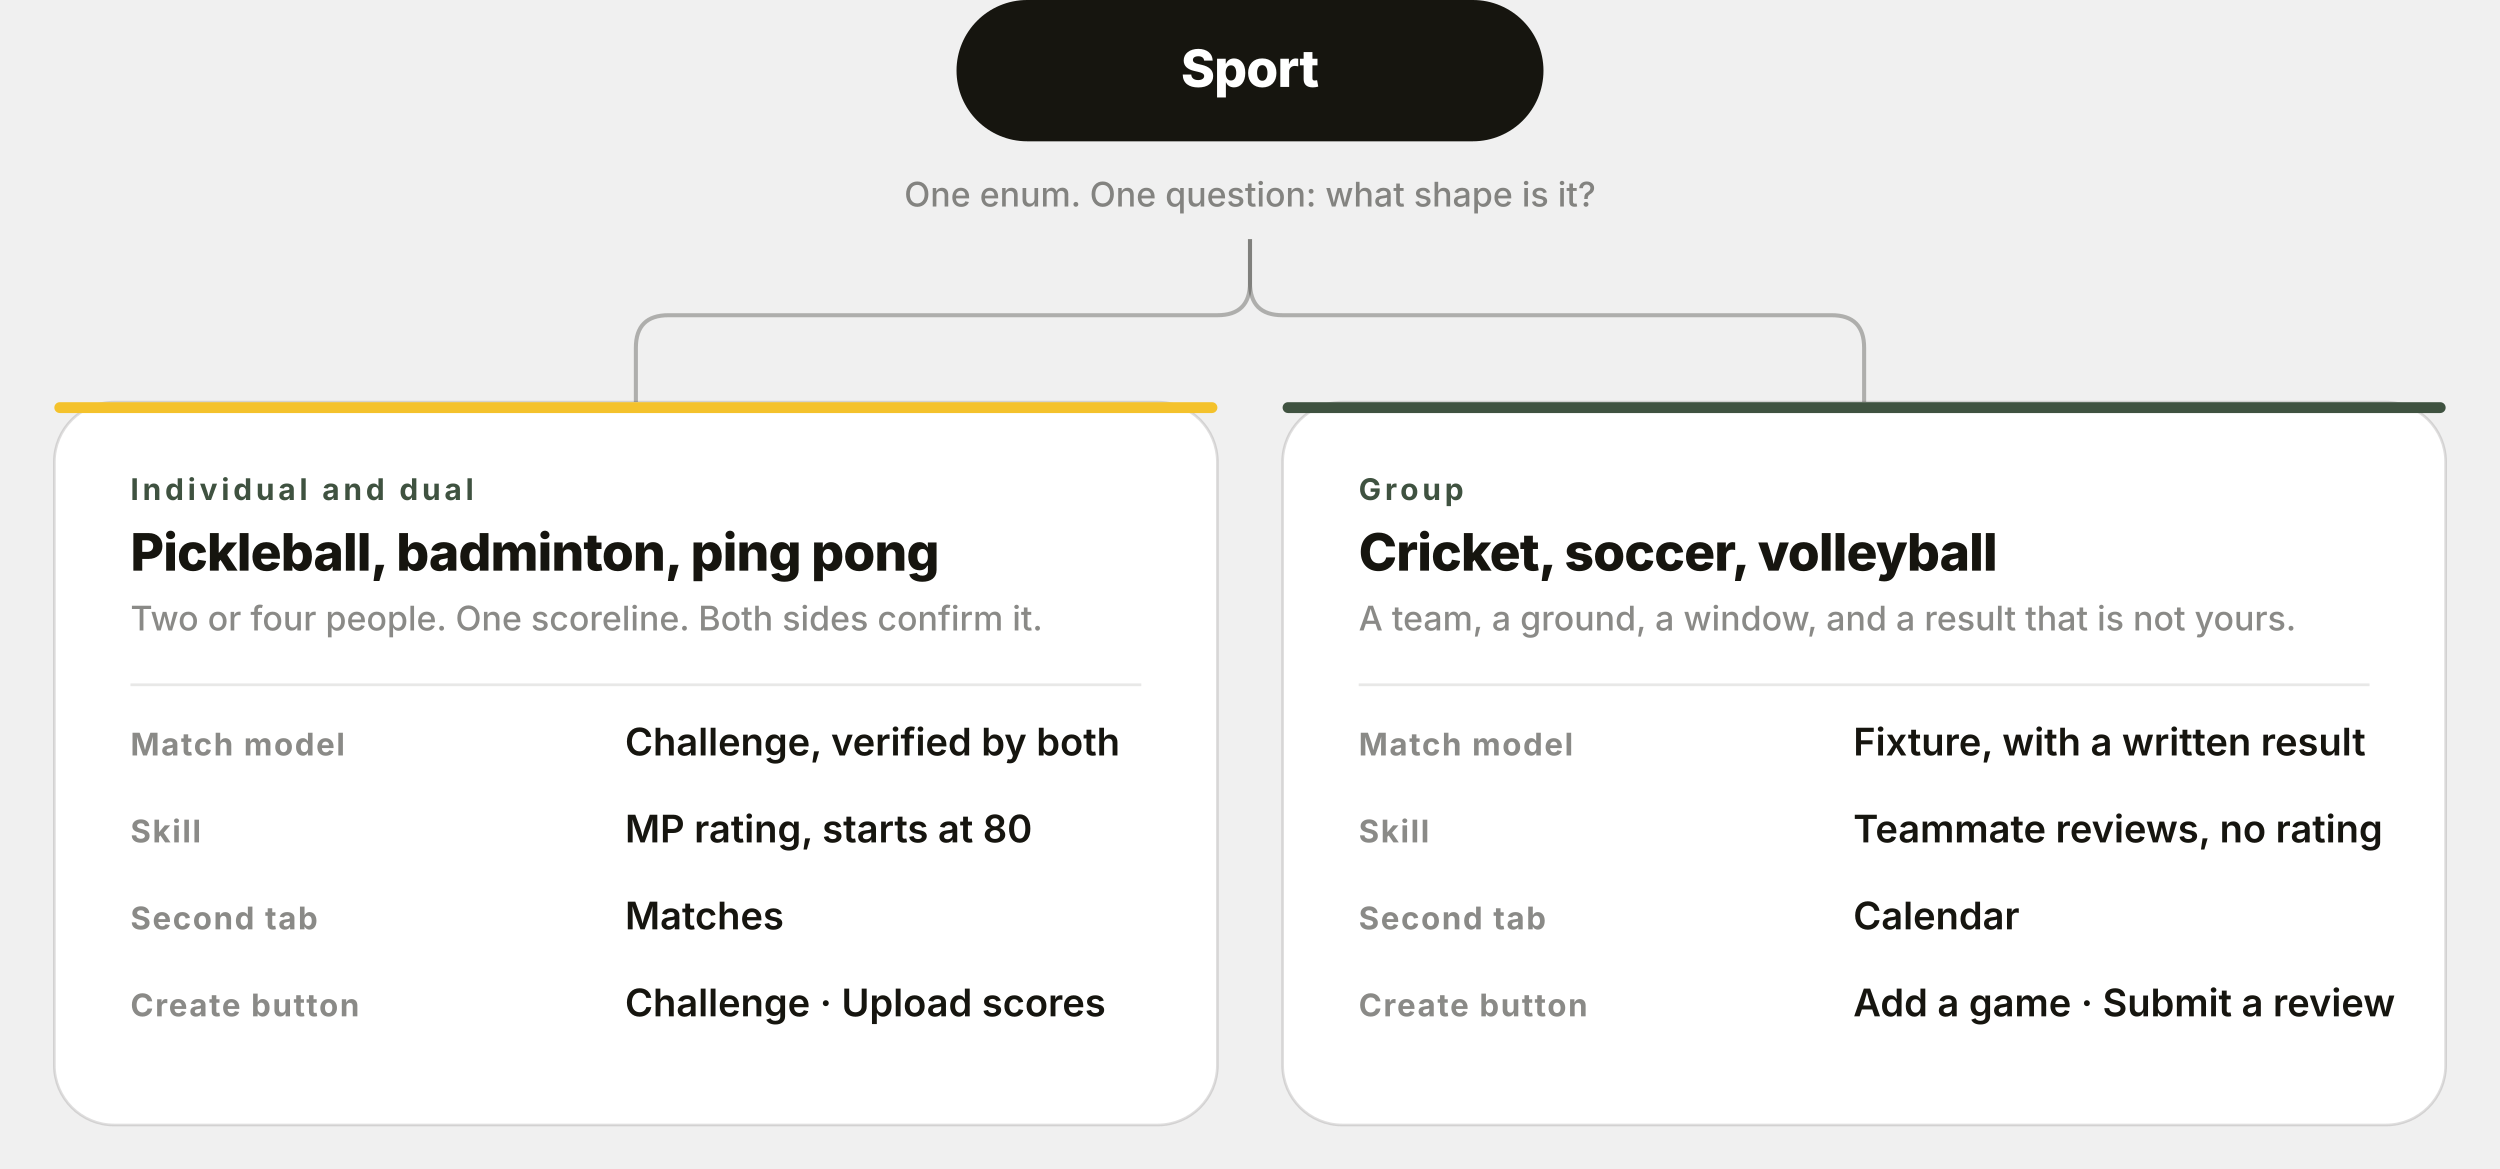
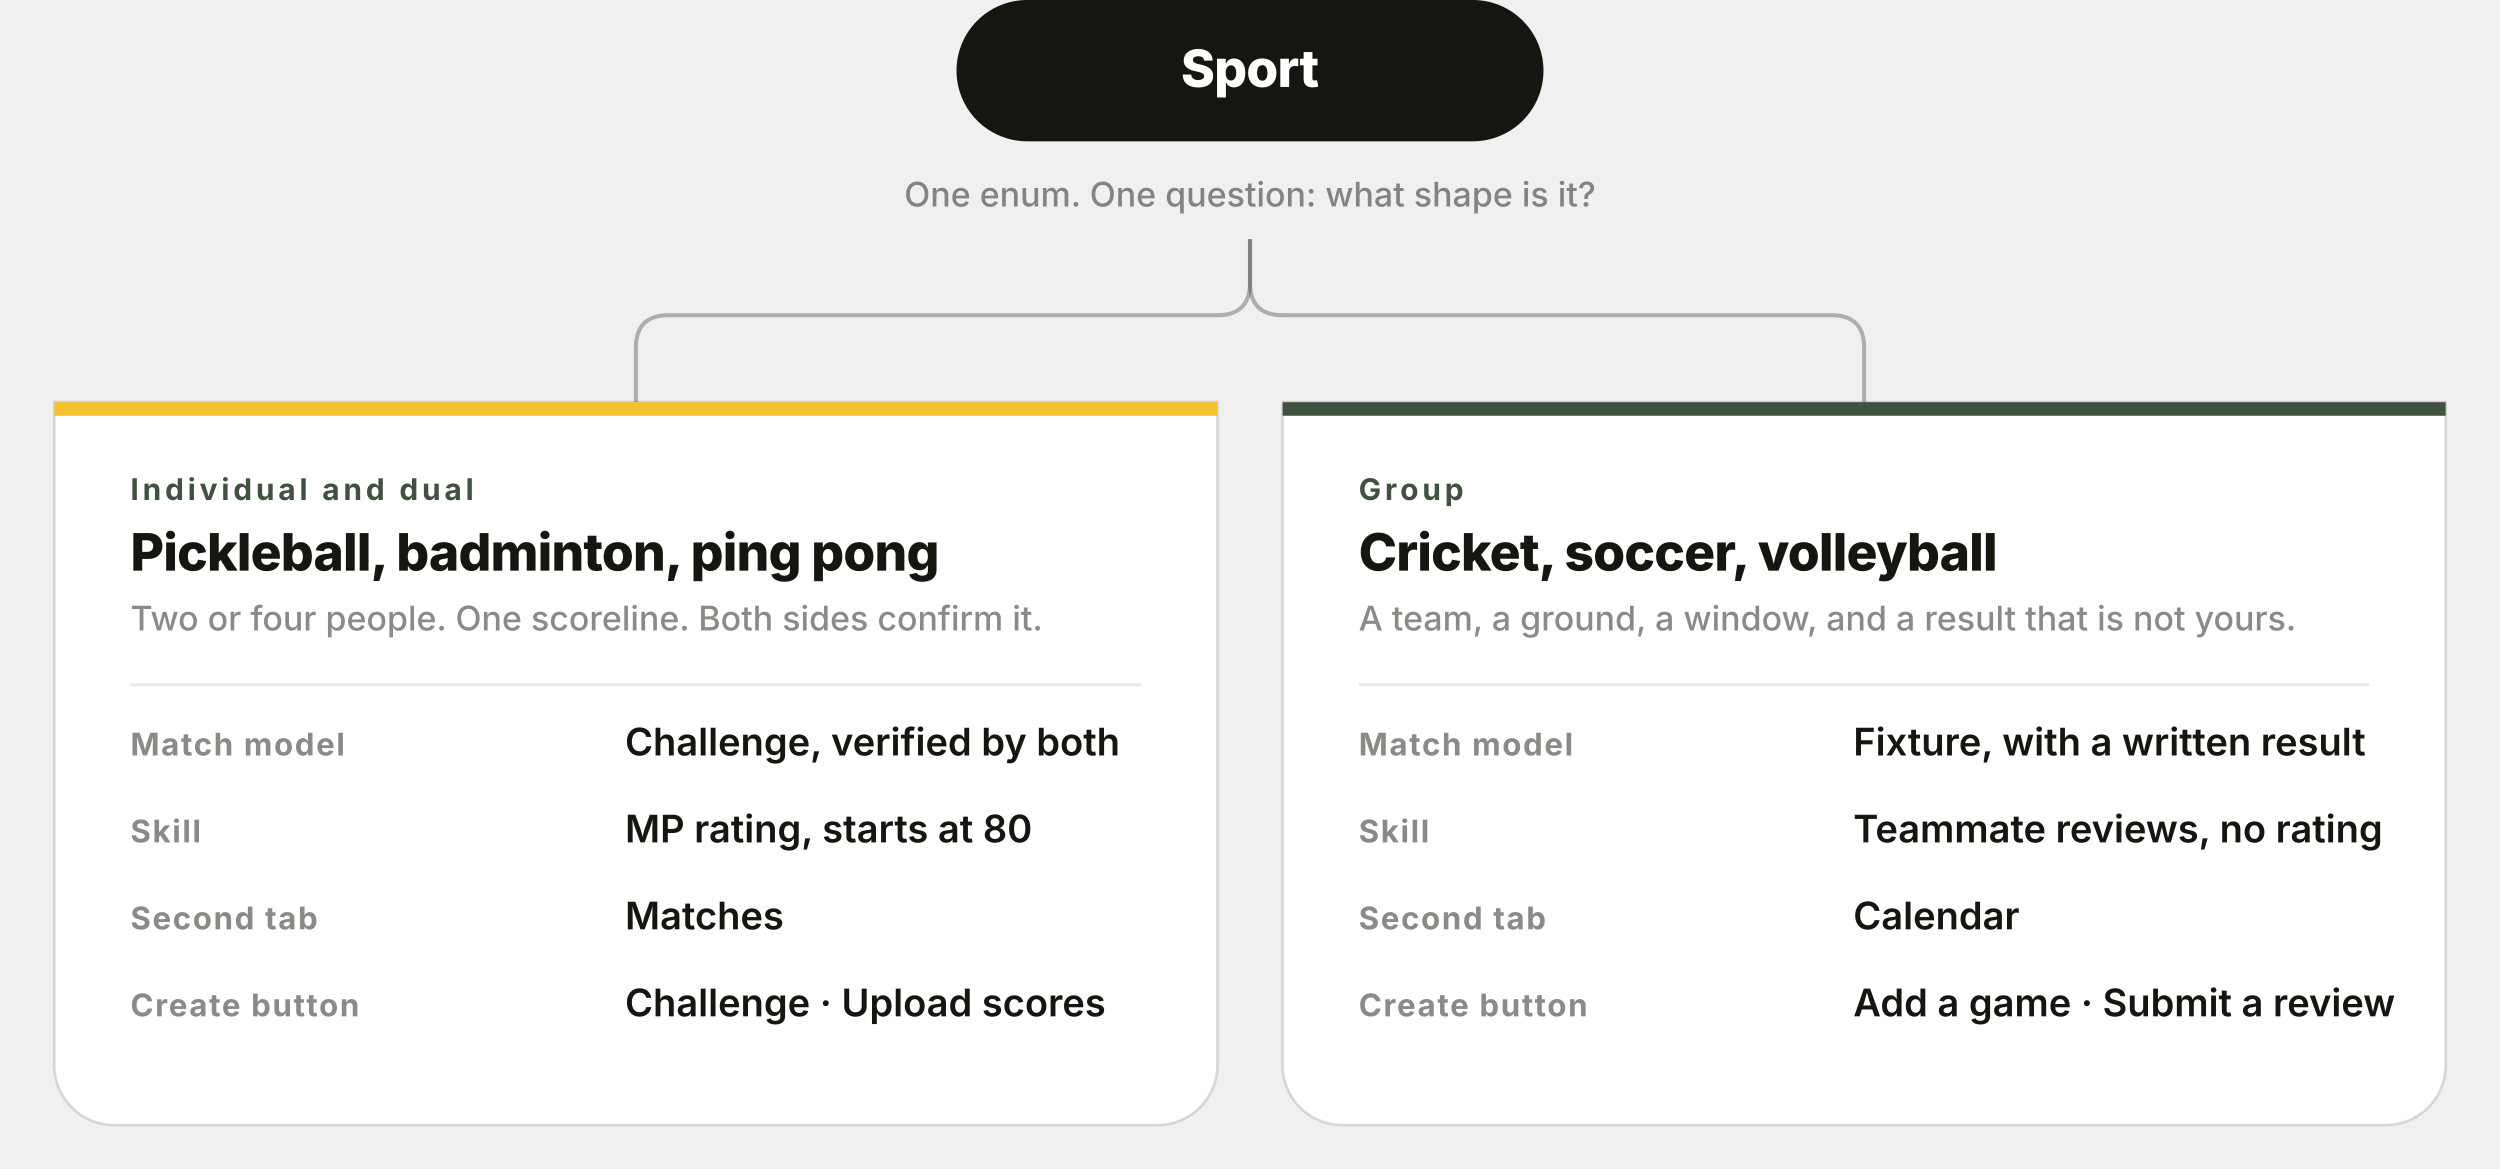
<svg xmlns="http://www.w3.org/2000/svg" viewBox="0 0 920 430" width="920" height="430" font-family="Inter, -apple-system, BlinkMacSystemFont, 'Segoe UI', sans-serif">
  <defs>
    <style>
      .lab{font-size:11px;font-weight:700;letter-spacing:1.4px;text-transform:uppercase}
      .hd{font-size:19px;font-weight:800;letter-spacing:-0.3px}
      .sub{font-size:12.5px;font-weight:500}
      .k{font-size:11.5px;font-weight:700;letter-spacing:.6px;text-transform:uppercase}
      .v{font-size:14px;font-weight:600}
      .ink{fill:#16150F}.mut{fill:#16150F;opacity:.5}.crt{fill:#3F5240}
    </style>
  </defs>
  <rect x="352" y="0" width="216" height="52" rx="26" fill="#16150F" />
  <text x="460" y="32" text-anchor="middle" class="hd" fill="#fff">Sport</text>
  <text x="460" y="76" text-anchor="middle" class="sub mut">One enum. One question: what shape is it?</text>
  <path d="M460 88 L460 104 Q460 116 448 116 L246 116 Q234 116 234 128 L234 148" fill="none" stroke="#16150F" stroke-opacity=".3" stroke-width="1.5" />
  <path d="M460 88 L460 104 Q460 116 472 116 L674 116 Q686 116 686 128 L686 148" fill="none" stroke="#16150F" stroke-opacity=".3" stroke-width="1.5" />
-   <rect x="20" y="148" width="428" height="266" rx="22" fill="#fff" stroke="#16150F" stroke-opacity=".14" />
-   <rect x="20" y="148" width="428" height="4" rx="2" fill="#F4C22C" />
+   <path d="M20 148 H448 V392 A22 22 0 0 1 426 414 H42 A22 22 0 0 1 20 392 Z" fill="#fff" stroke="#16150F" stroke-opacity=".14" />
+   <rect x="20" y="148" width="428" height="5" fill="#F4C22C" />
  <text x="48" y="184" class="lab crt">Individual and dual</text>
  <text x="48" y="210" class="hd ink">Pickleball, badminton, ping pong</text>
  <text x="48" y="232" class="sub mut">Two or four people. One scoreline. Both sides confirm it.</text>
  <line x1="48" y1="252" x2="420" y2="252" stroke="#16150F" stroke-opacity=".1" />
  <text x="48" y="278" class="k mut">Match model</text>
  <text x="230" y="278" class="v ink">Challenge, verified by both</text>
  <text x="48" y="310" class="k mut">Skill</text>
  <text x="230" y="310" class="v ink">MP rating, starts at 80</text>
  <text x="48" y="342" class="k mut">Second tab</text>
  <text x="230" y="342" class="v ink">Matches</text>
  <text x="48" y="374" class="k mut">Create button</text>
  <text x="230" y="374" class="v ink">Challenge · Upload scores</text>
-   <rect x="472" y="148" width="428" height="266" rx="22" fill="#fff" stroke="#16150F" stroke-opacity=".14" />
-   <rect x="472" y="148" width="428" height="4" rx="2" fill="#3F5240" />
+   <path d="M472 148 H900 V392 A22 22 0 0 1 878 414 H494 A22 22 0 0 1 472 392 Z" fill="#fff" stroke="#16150F" stroke-opacity=".14" />
+   <rect x="472" y="148" width="428" height="5" fill="#3F5240" />
  <text x="500" y="184" class="lab crt">Group</text>
  <text x="500" y="210" class="hd ink">Cricket, soccer, volleyball</text>
  <text x="500" y="232" class="sub mut">A team, a ground, a window, and a result that is not yours.</text>
  <line x1="500" y1="252" x2="872" y2="252" stroke="#16150F" stroke-opacity=".1" />
  <text x="500" y="278" class="k mut">Match model</text>
  <text x="682" y="278" class="v ink">Fixture, with a written result</text>
  <text x="500" y="310" class="k mut">Skill</text>
  <text x="682" y="310" class="v ink">Teammate reviews, no rating</text>
  <text x="500" y="342" class="k mut">Second tab</text>
  <text x="682" y="342" class="v ink">Calendar</text>
  <text x="500" y="374" class="k mut">Create button</text>
  <text x="682" y="374" class="v ink">Add a game · Submit a review</text>
</svg>
